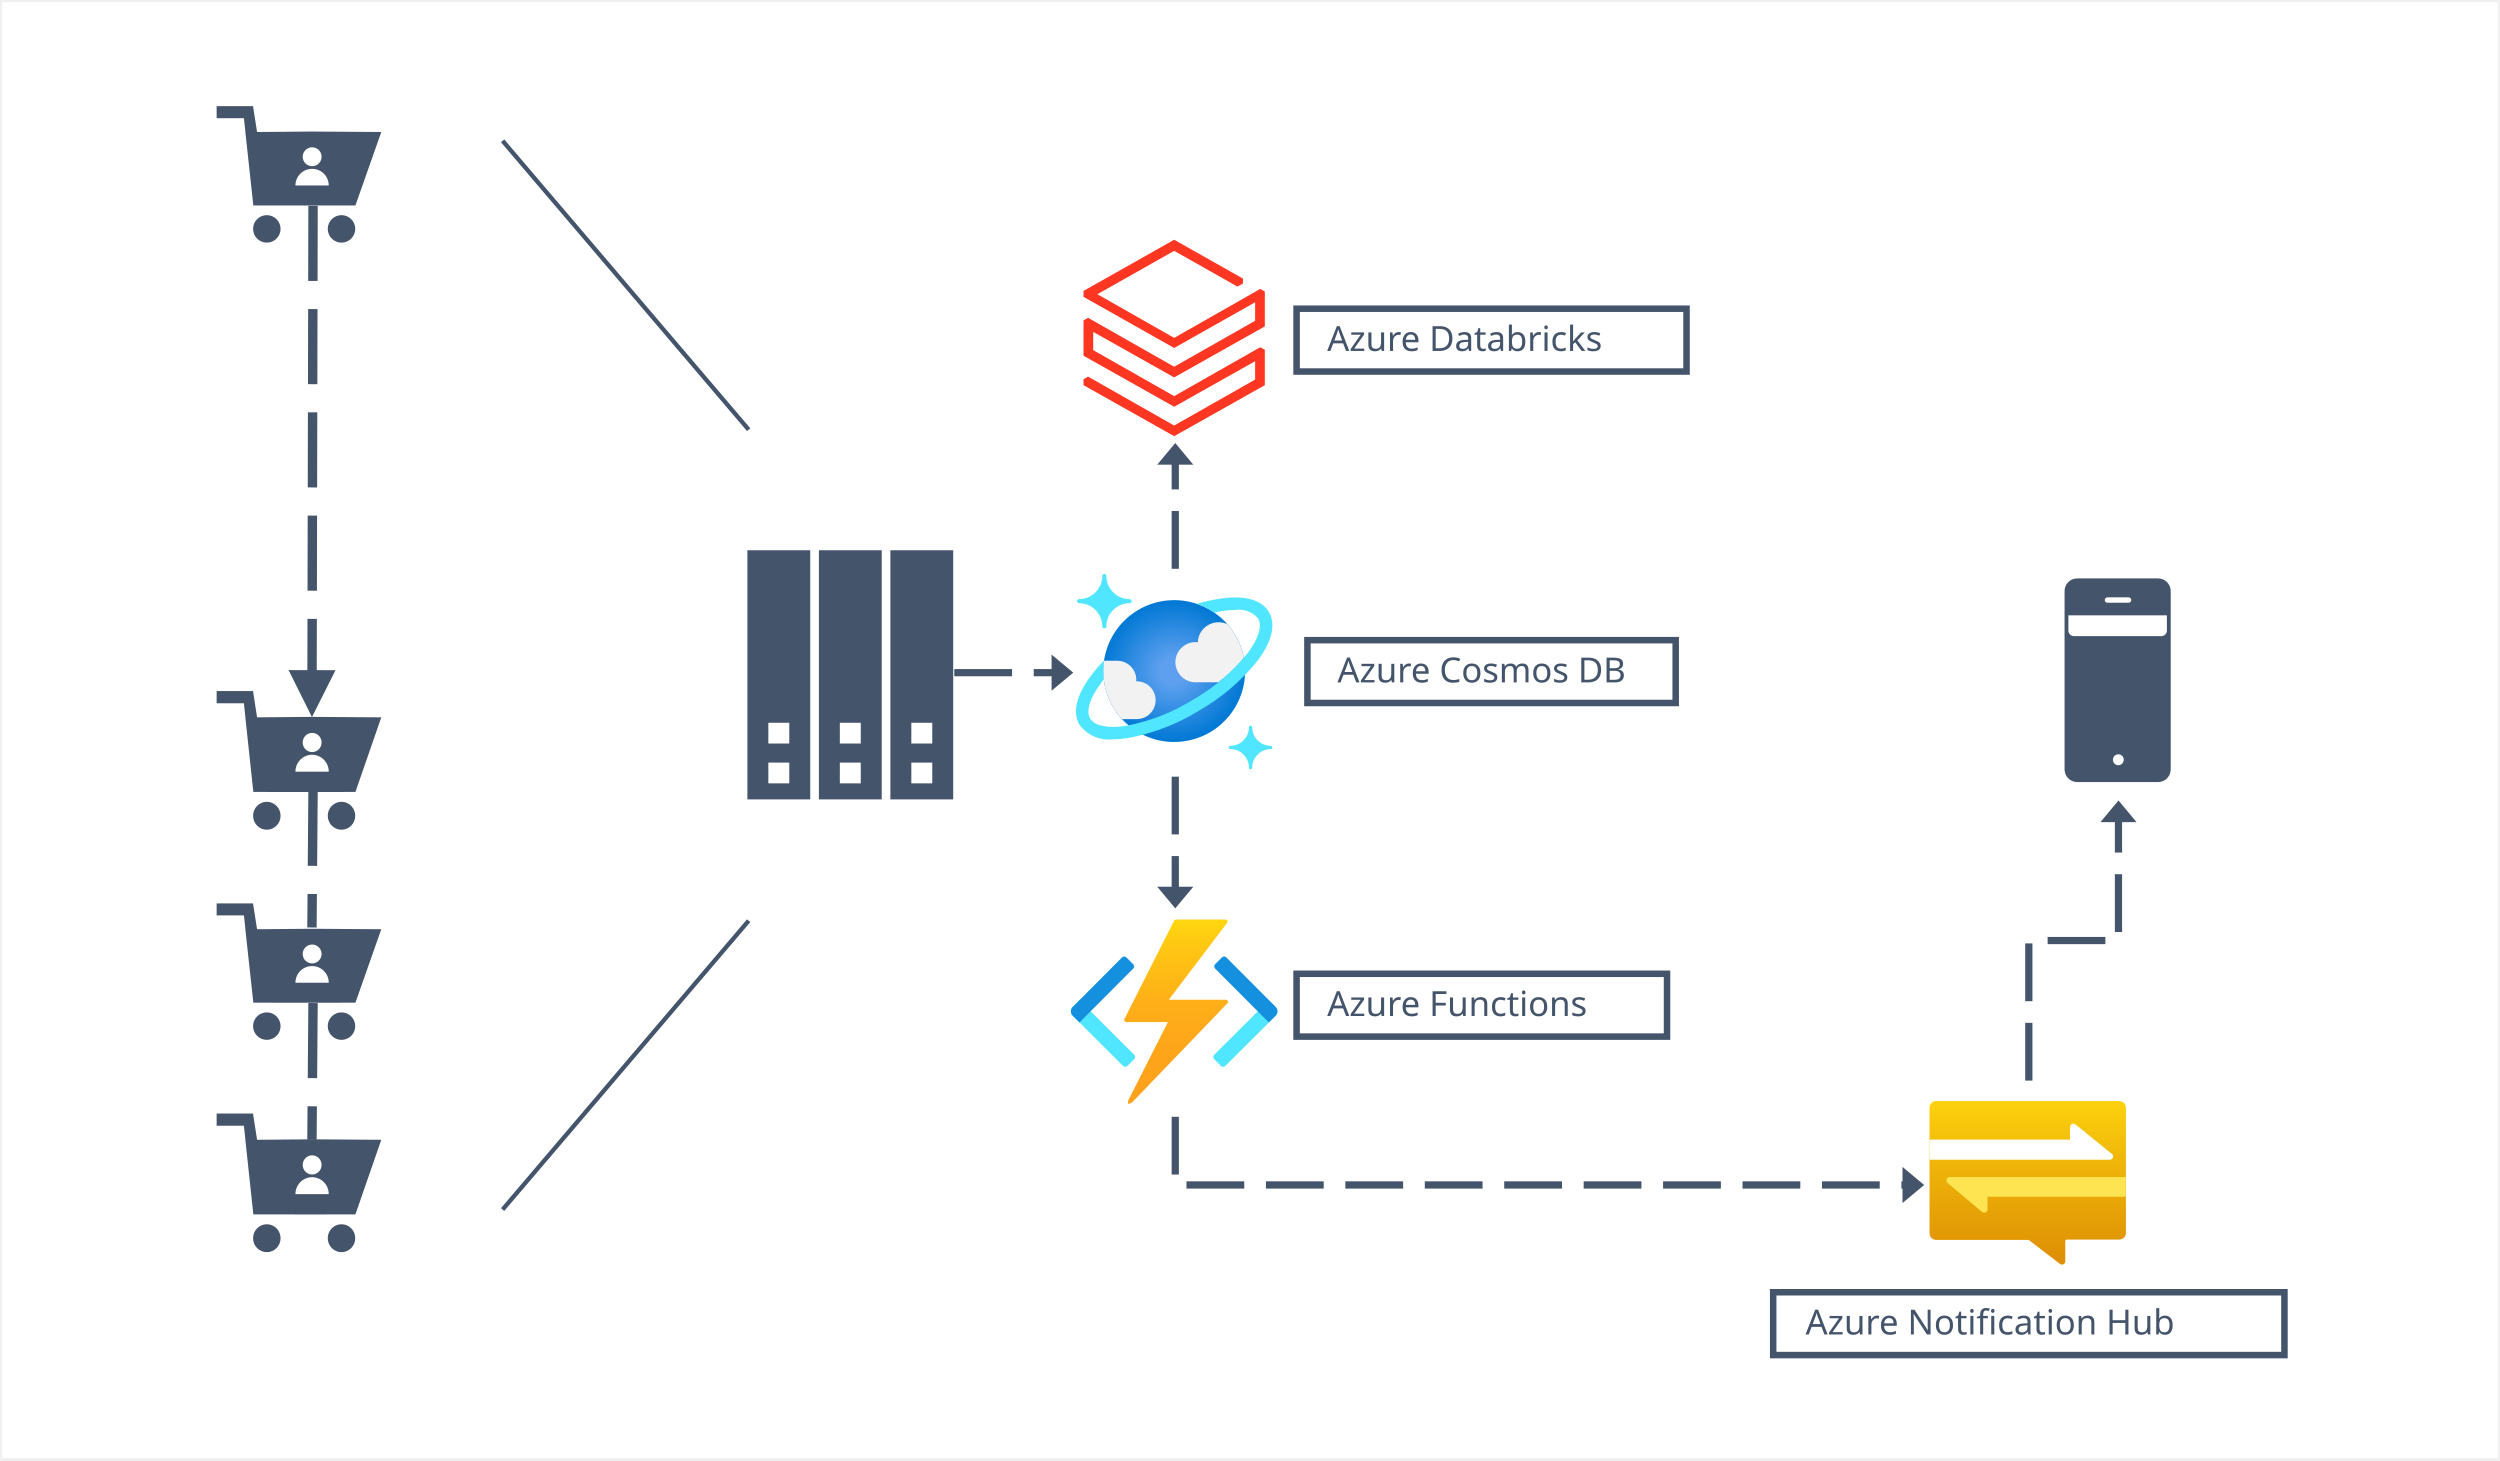
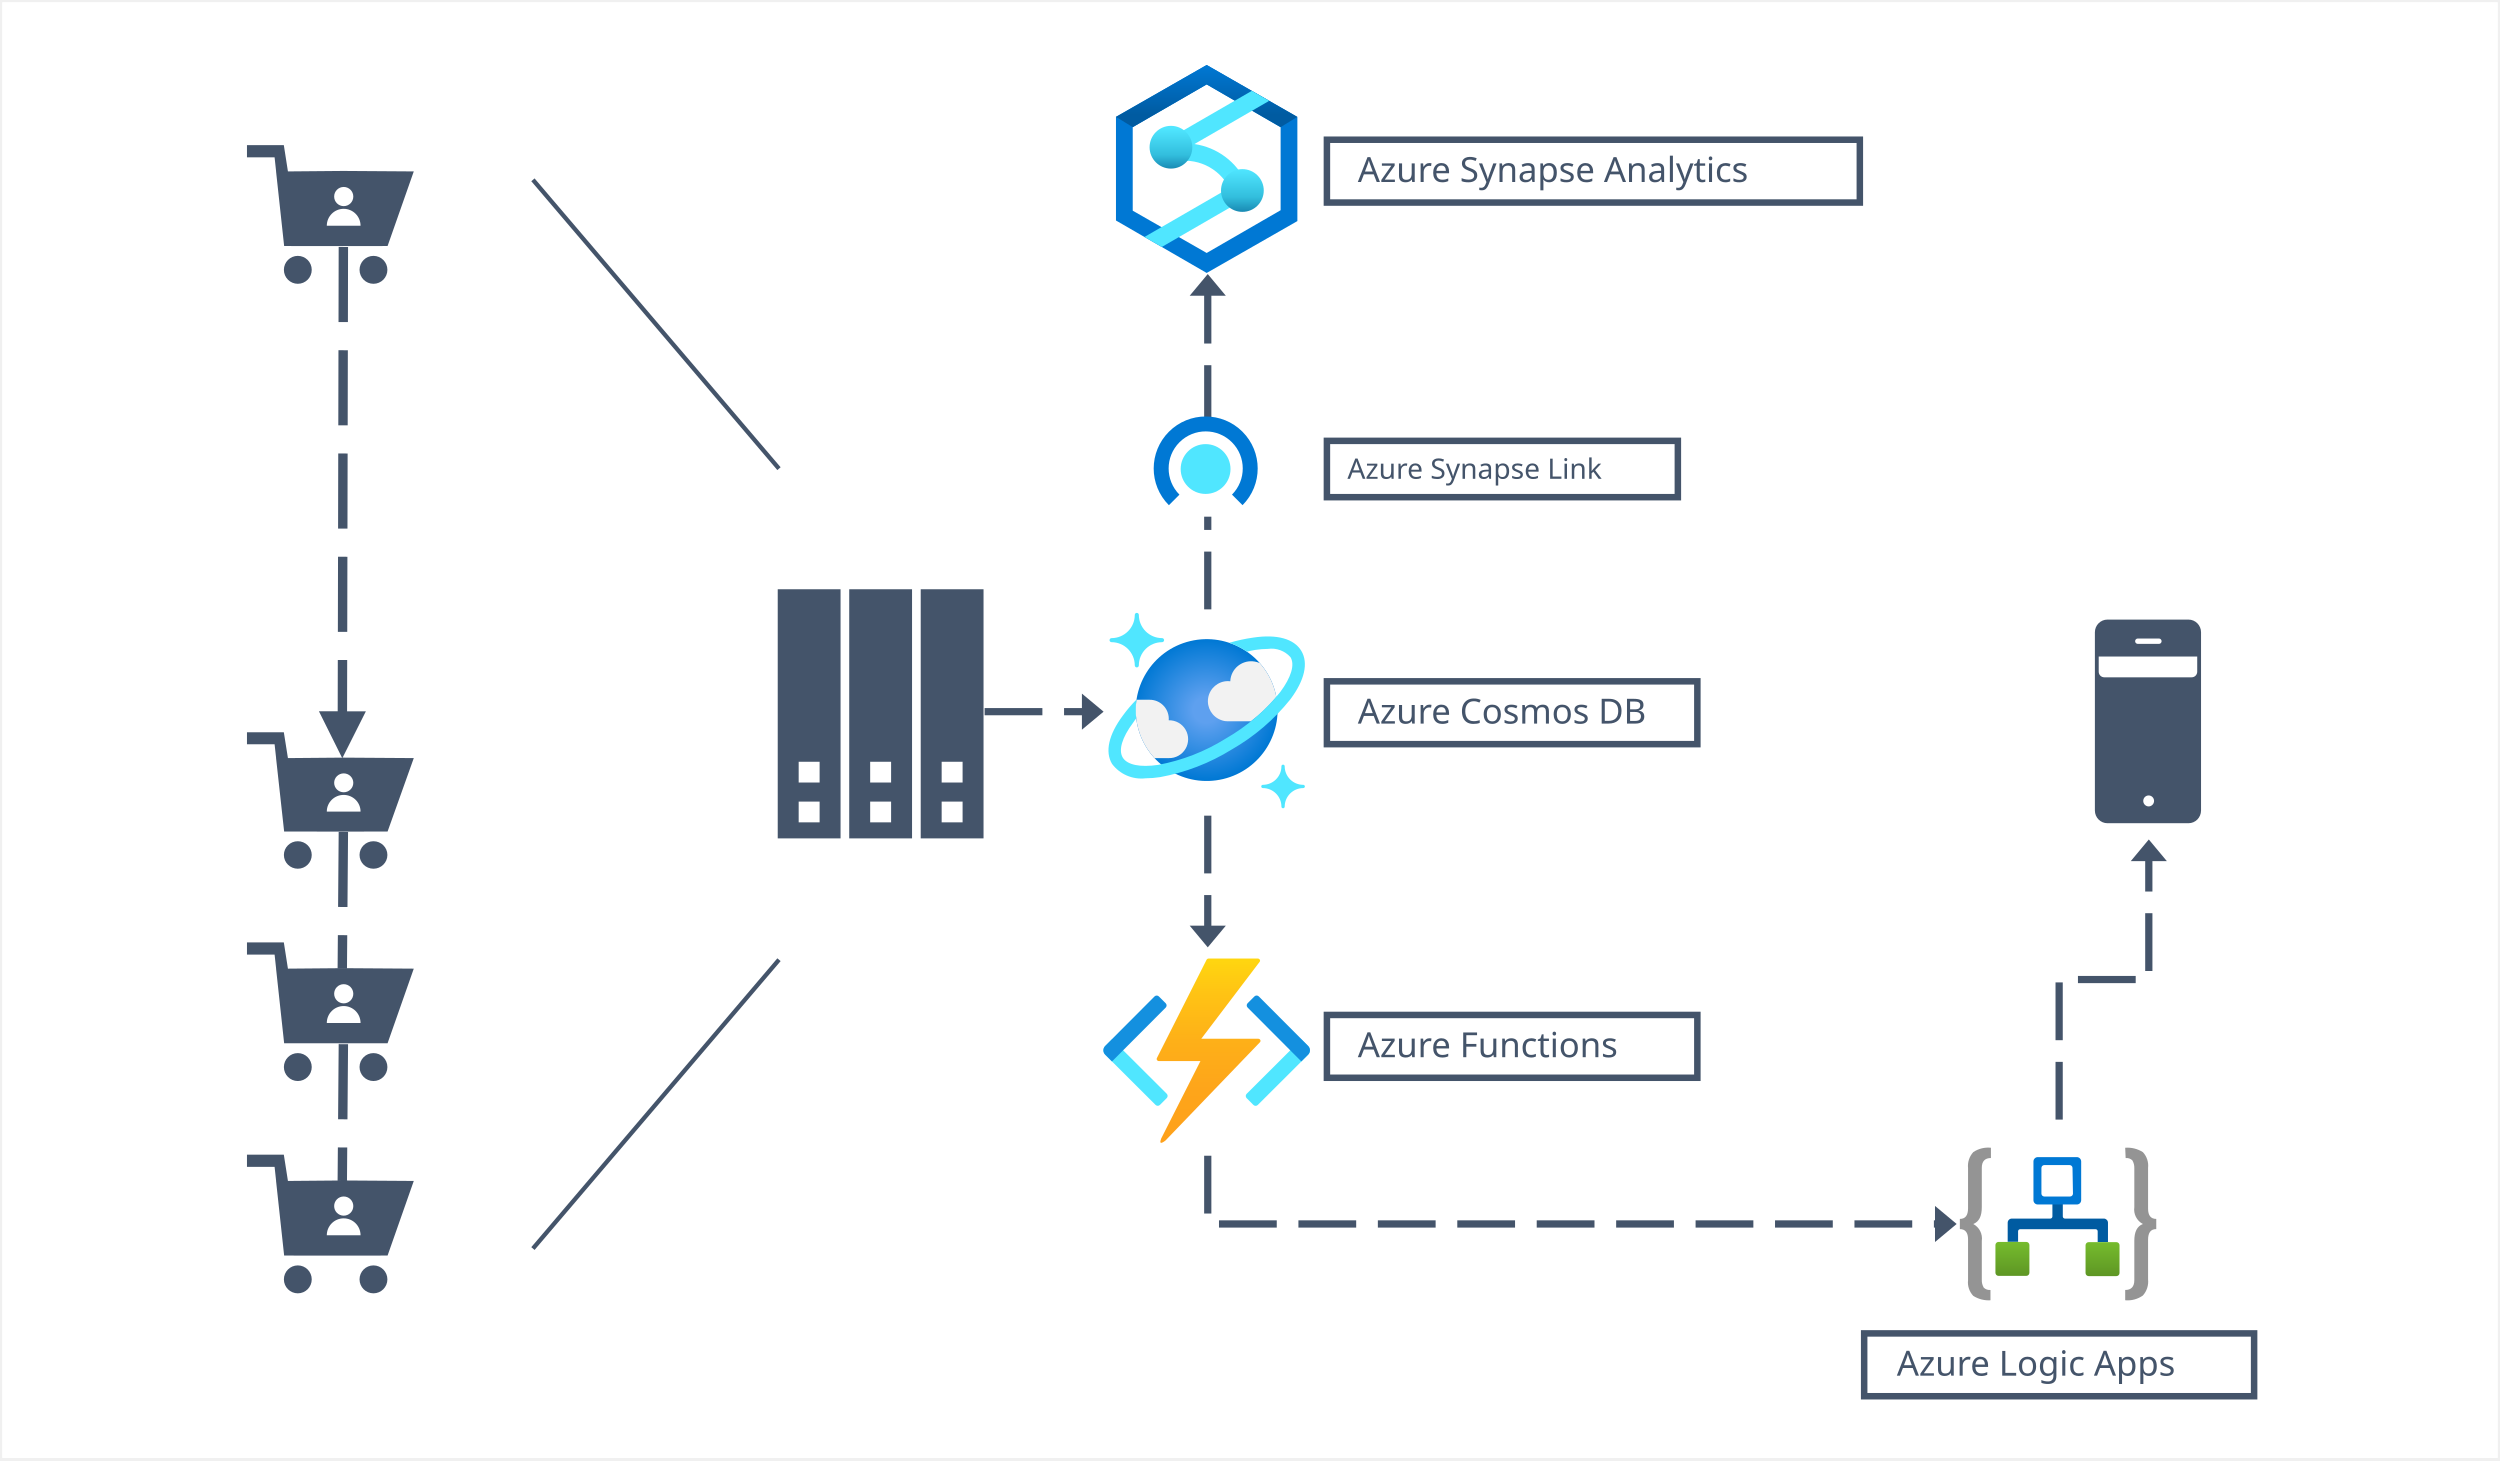
<svg xmlns="http://www.w3.org/2000/svg" overflow="hidden" viewBox="0 0 1154 674">
  <defs>
    <clipPath id="a">
      <path d="M63 23h1154v674H63z" />
    </clipPath>
    <clipPath id="b">
-       <path d="M557 131h96v96h-96z" />
+       <path d="M572 53h96v96h-96z" />
    </clipPath>
    <clipPath id="c">
-       <path d="M557 131h96v96h-96z" />
+       <path d="M572 53h96v96h-96z" />
    </clipPath>
    <clipPath id="d">
-       <path d="M557 131h96v96h-96z" />
-     </clipPath>
-     <clipPath id="e">
-       <path d="M557 442h96v96h-96z" />
-     </clipPath>
-     <clipPath id="f">
-       <path d="M557 442h96v96h-96z" />
+       <path d="M572 53h96v96h-96z" />
    </clipPath>
    <clipPath id="g">
-       <path d="M557 442h96v96h-96z" />
+       <path d="M572 460h96v96h-96z" />
+     </clipPath>
+     <clipPath id="h">
+       <path d="M572 460h96v96h-96z" />
    </clipPath>
    <clipPath id="i">
-       <path d="M557 285h96v96h-96z" />
-     </clipPath>
-     <clipPath id="j">
-       <path d="M557 285h96v96h-96z" />
+       <path d="M572 460h96v96h-96z" />
    </clipPath>
    <clipPath id="k">
-       <path d="M557 285h96v96h-96z" />
+       <path d="M572 303h96v96h-96z" />
+     </clipPath>
+     <clipPath id="l">
+       <path d="M572 303h96v96h-96z" />
    </clipPath>
    <clipPath id="m">
-       <path d="M636.835 325.16c4.2 17.582-6.648 35.24-24.23 39.441-17.582 4.2-35.239-6.648-39.44-24.23-4.2-17.582 6.648-35.24 24.229-39.44 17.582-4.201 35.24 6.647 39.44 24.229z" />
-     </clipPath>
-     <clipPath id="n">
-       <path d="M951 521h96v96h-96z" />
+       <path d="M572 303h96v96h-96z" />
    </clipPath>
    <clipPath id="o">
-       <path d="M951 521h96v96h-96z" />
+       <path d="M651.835 343.16c4.2 17.582-6.648 35.24-24.23 39.441-17.582 4.2-35.239-6.648-39.44-24.23-4.2-17.582 6.648-35.24 24.229-39.44 17.582-4.201 35.24 6.647 39.44 24.229z" />
    </clipPath>
    <clipPath id="p">
-       <path d="M951 521h96v96h-96z" />
+       <path d="M965 540h96v96h-96z" />
    </clipPath>
-     <linearGradient id="h" x1="605.667" x2="605.667" y1="531.904" y2="446.791" gradientUnits="userSpaceOnUse" spreadMethod="pad">
+     <clipPath id="q">
+       <path d="M965 540h96v96h-96z" />
+     </clipPath>
+     <clipPath id="r">
+       <path d="M965 540h96v96h-96z" />
+     </clipPath>
+     <linearGradient id="e" x1="620" x2="620" y1="81.693" y2="53" gradientUnits="userSpaceOnUse" spreadMethod="pad">
+       <stop offset="0" stop-color="#005BA1" />
+       <stop offset=".199" stop-color="#005BA1" />
+       <stop offset="1" stop-color="#0078D4" />
+     </linearGradient>
+     <linearGradient id="f" x1="620" x2="620" y1="120.803" y2="81.197" gradientUnits="userSpaceOnUse" spreadMethod="pad">
+       <stop offset="0" stop-color="#198AB3" />
+       <stop offset=".172" stop-color="#32BEDD" />
+       <stop offset=".5" stop-color="#50E6FF" />
+       <stop offset=".5" stop-color="#4FE4FD" />
+       <stop offset=".5" stop-color="#4BDDF8" />
+       <stop offset=".5" stop-color="#44D2EE" />
+       <stop offset=".5" stop-color="#3AC1E0" />
+       <stop offset=".5" stop-color="#2DABCE" />
+       <stop offset=".5" stop-color="#1D90B8" />
+       <stop offset=".5" stop-color="#198AB3" />
+       <stop offset=".662" stop-color="#32BEDD" />
+       <stop offset=".975" stop-color="#50E6FF" />
+       <stop offset="1" stop-color="#50E6FF" />
+     </linearGradient>
+     <linearGradient id="j" x1="620.667" x2="620.667" y1="549.904" y2="464.791" gradientUnits="userSpaceOnUse" spreadMethod="pad">
      <stop offset="0" stop-color="#FEA11B" />
      <stop offset=".284" stop-color="#FEA51A" />
      <stop offset=".547" stop-color="#FEB018" />
      <stop offset=".8" stop-color="#FFC314" />
      <stop offset="1" stop-color="#FFD70F" />
    </linearGradient>
-     <linearGradient id="q" x1="999" x2="999" y1="525.32" y2="634.493" gradientUnits="userSpaceOnUse" spreadMethod="pad">
-       <stop offset="0" stop-color="#FFD70F" />
-       <stop offset=".34" stop-color="#EEB309" />
-       <stop offset=".77" stop-color="#DC8C03" />
-       <stop offset="1" stop-color="#D57D01" />
+     <linearGradient id="s" x1="991.933" x2="991.933" y1="596.267" y2="611.893" gradientUnits="userSpaceOnUse" spreadMethod="pad">
+       <stop offset="0" stop-color="#76BC2D" />
+       <stop offset="1" stop-color="#5E9624" />
    </linearGradient>
-     <radialGradient id="l" cx="-105.006" cy="-10.409" r="5.954" gradientTransform="matrix(5.52533 0 0 5.47733 1184.94 389.768)" gradientUnits="userSpaceOnUse" spreadMethod="pad">
+     <linearGradient id="t" x1="1033.48" x2="1033.48" y1="596.373" y2="612" gradientUnits="userSpaceOnUse" spreadMethod="pad">
+       <stop offset="0" stop-color="#76BC2D" />
+       <stop offset="1" stop-color="#5E9624" />
+     </linearGradient>
+     <radialGradient id="n" cx="-105.006" cy="-10.409" r="5.954" gradientTransform="matrix(5.52533 0 0 5.47733 1199.94 407.768)" gradientUnits="userSpaceOnUse" spreadMethod="pad">
      <stop offset="0" stop-color="#5EA0EF" />
      <stop offset=".183" stop-color="#5EA0EF" />
      <stop offset="1" stop-color="#0078D4" />
    </radialGradient>
  </defs>
  <g clip-path="url(#a)" transform="translate(-63 -23)">
    <path fill="#FFF" d="M64 24h1152v672H64z" />
-     <path fill="#44546A" d="M205.333 117.995l-.073 34.667 4.333.01.074-34.667zm-.1 47.667l-.074 34.667 4.333.009.074-34.667zm-.102 47.667l-.073 34.666 4.333.009.074-34.666zm-.1 47.666l-.074 34.667 4.333.009.074-34.667zm-.102 47.667l-.054 25.838 4.333.01.055-25.839zm-8.716 23.653L207 354.005l10.88-21.644z" />
-     <path fill="none" stroke="#44546A" stroke-dasharray="34.667 13" stroke-miterlimit="8" stroke-width="4.333" d="M207.5 388l-.5 63.139M207.5 486l-.5 63.14" />
-     <path fill="none" stroke="#44546A" stroke-miterlimit="8" stroke-width="2" d="M295 88l113.579 133.333M295 581.333L408.579 448" />
-     <path fill="#44546A" fill-rule="evenodd" d="M417.667 375.015v9.583h9.666v-9.583zm0-18.385v9.583h9.666v-9.583zM408 277h29v115h-29zM450.667 375.015v9.583h9.666v-9.583zm0-18.385v9.583h9.666v-9.583zM441 277h29v115h-29zM483.667 375.015v9.583h9.666v-9.583zm0-18.385v9.583h9.666v-9.583zM474 277h29v115h-29z" />
+     <path fill="#44546A" d="M219.333 136.995l-.073 34.667 4.333.01.074-34.667zm-.1 47.667l-.074 34.667 4.333.009.074-34.667zm-.102 47.667l-.073 34.666 4.333.009.074-34.666zm-.1 47.666l-.074 34.667 4.333.009.074-34.667zm-.102 47.667l-.054 25.838 4.333.01.055-25.839zm-8.716 23.653L221 373.005l10.88-21.644z" />
+     <path fill="none" stroke="#44546A" stroke-dasharray="34.667 13" stroke-miterlimit="8" stroke-width="4.333" d="M221.5 407l-.5 63.139M221.5 505l-.5 63.14" />
+     <path fill="none" stroke="#44546A" stroke-miterlimit="8" stroke-width="2" d="M309 106l113.579 133.333M309 599.333L422.579 466" />
+     <path fill="#44546A" fill-rule="evenodd" d="M431.667 393.015v9.583h9.666v-9.583zm0-18.385v9.583h9.666v-9.583zM422 295h29v115h-29zM464.667 393.015v9.583h9.666v-9.583zm0-18.385v9.583h9.666v-9.583zM455 295h29v115h-29zM497.667 393.015v9.583h9.666v-9.583zm0-18.385v9.583h9.666v-9.583zM488 295h29v115h-29z" />
    <g clip-path="url(#b)">
      <g clip-path="url(#c)">
        <g clip-path="url(#d)">
-           <path fill="#FF3621" d="M563.16 157.293v2.731L605 183.629l37.365-21.104v8.534L605 192.285l-39.733-22.576-2.107 1.174v16.33L605 210.76l37.365-21.024v8.459L605 219.432l-39.733-22.581-2.107 1.173v2.768L605 224.333l41.84-23.541v-16.347l-2.133-1.162L605 205.859l-37.376-21.238v-8.416L605 197.208l41.84-23.541v-16.118l-2.133-1.168L605 178.963l-35.456-20.15L605 138.787l29.205 16.501 2.555-1.435v-2.25L605 133.667z" />
+           <path fill="#0078D4" d="M620 53l-41.867 23.947v47.84L620 149l41.867-23.947v-48zm34.133 67.04L620 139.773l-34.133-19.525V81.693L620 61.96l34.133 19.787z" />
+           <path fill="url(#e)" d="M620 53l-41.867 23.947 7.734 4.746L620 61.96l34.133 19.733 7.734-4.746L620 53z" />
+           <path fill="#50E6FF" d="M639.947 108.867a3.898 3.898 0 00-1.723-1.526 31.12 31.12 0 00-23.883-17.845l34.544-19.963-8.032-4.608-39.338 22.742a3.999 3.999 0 002.005 7.466c.163-.03.323-.07.48-.122l.667 2.789a23.034 23.034 0 0125.797 11.936l-39.195 22.651 8 4.618 39.216-22.672a3.882 3.882 0 001.291-1.258l.4-.096c-.037-.155-.096-.294-.133-.448a3.92 3.92 0 00-.096-3.664z" />
+           <path fill="url(#f)" d="M636.485 101.069c-5.449 0-9.866 4.418-9.866 9.867 0 5.449 4.417 9.867 9.866 9.867 5.45 0 9.867-4.418 9.867-9.867 0-5.449-4.417-9.867-9.867-9.867zm-32.97-19.978c-5.45 0-9.867 4.417-9.867 9.866 0 5.45 4.417 9.867 9.867 9.867 5.449 0 9.866-4.418 9.866-9.867 0-5.449-4.417-9.866-9.866-9.866z" />
        </g>
      </g>
    </g>
-     <g clip-path="url(#e)">
-       <g clip-path="url(#f)">
-         <g clip-path="url(#g)">
-           <path fill="#50E6FF" d="M586.549 511.894l-3.126 3.134a1.424 1.424 0 01-2.014.003l-23.218-23.153a2.843 2.843 0 01-.006-4.02l3.141-3.149 25.235 25.163c.557.556.558 1.457.003 2.014z" />
-           <path fill="#1490DF" d="M582.938 464.959l3.146 3.137c.557.556.558 1.457.003 2.014l-24.791 24.861-3.15-3.14a2.844 2.844 0 01-.006-4.021l22.792-22.855a1.424 1.424 0 012.006.004z" />
-           <path fill="#50E6FF" d="M648.678 484.73l3.137 3.146a2.842 2.842 0 01-.006 4.02l-23.218 23.153a1.424 1.424 0 01-2.014-.003l-3.122-3.131a1.423 1.423 0 01.003-2.013l25.231-25.16z" />
-           <path fill="#1490DF" d="M651.837 491.817l-3.146 3.137-24.791-24.861a1.424 1.424 0 01.003-2.014l3.146-3.137a1.423 1.423 0 012.014.003l22.791 22.856a2.842 2.842 0 01-.006 4.02z" />
-           <path fill="url(#h)" d="M602.115 494.8h-19.142a1.029 1.029 0 01-1.066-.965c0-.139.033-.276.096-.4l22.949-45.408a1.1 1.1 0 01.992-.566h22.64a1.03 1.03 0 011.067.966.881.881 0 01-.187.533l-26.949 35.525h26.282a1.03 1.03 0 011.067.966.936.936 0 01-.277.65l-43.675 45.435c-.411.245-3.328 2.667-1.899-1.008z" />
+     <g clip-path="url(#g)">
+       <g clip-path="url(#h)">
+         <g clip-path="url(#i)">
+           <path fill="#50E6FF" d="M601.549 529.894l-3.126 3.134a1.424 1.424 0 01-2.014.003l-23.218-23.153a2.843 2.843 0 01-.006-4.02l3.141-3.149 25.235 25.163c.557.556.558 1.457.003 2.014z" />
+           <path fill="#1490DF" d="M597.938 482.959l3.146 3.137c.557.556.558 1.457.003 2.014l-24.791 24.861-3.15-3.14a2.844 2.844 0 01-.006-4.021l22.792-22.855a1.424 1.424 0 012.006.004z" />
+           <path fill="#50E6FF" d="M663.678 502.73l3.137 3.146a2.842 2.842 0 01-.006 4.02l-23.218 23.153a1.424 1.424 0 01-2.014-.003l-3.122-3.131a1.423 1.423 0 01.003-2.013l25.231-25.16z" />
+           <path fill="#1490DF" d="M666.837 509.817l-3.146 3.137-24.791-24.861a1.424 1.424 0 01.003-2.014l3.146-3.137a1.423 1.423 0 012.014.003l22.791 22.856a2.842 2.842 0 01-.006 4.02z" />
+           <path fill="url(#j)" d="M617.115 512.8h-19.142a1.029 1.029 0 01-1.066-.965c0-.139.033-.276.096-.4l22.949-45.408a1.1 1.1 0 01.992-.566h22.64a1.03 1.03 0 011.067.966.881.881 0 01-.187.533l-26.949 35.525h26.282a1.03 1.03 0 011.067.966.936.936 0 01-.277.65l-43.675 45.435c-.411.245-3.328 2.667-1.899-1.008z" />
        </g>
      </g>
    </g>
-     <g clip-path="url(#i)">
-       <g clip-path="url(#j)">
-         <g clip-path="url(#k)">
-           <path fill="#50E6FF" d="M572.755 313.085a.933.933 0 01-.939-.928v-.01c-.009-5.914-4.801-10.706-10.715-10.715a.938.938 0 01-.938-.933c0-.519.42-.939.938-.939 5.916-.009 10.709-4.804 10.715-10.72a.934.934 0 01.928-.939h.011a.933.933 0 01.938.928v.011c.009 5.914 4.801 10.706 10.715 10.715a.934.934 0 01.939.928v.01a.934.934 0 01-.928.939h-.011c-5.915.006-10.709 4.8-10.715 10.715a.943.943 0 01-.938.938zM640.259 378.099a.752.752 0 01-.752-.752 8.581 8.581 0 00-8.571-8.571.752.752 0 01-.752-.747c0-.415.337-.752.752-.752a8.577 8.577 0 008.571-8.57.752.752 0 111.504 0 8.575 8.575 0 008.57 8.57.752.752 0 110 1.504 8.581 8.581 0 00-8.57 8.571.753.753 0 01-.752.747z" />
-           <path fill="url(#l)" d="M636.835 325.16c4.2 17.582-6.648 35.24-24.23 39.441-17.582 4.2-35.239-6.648-39.44-24.23-4.2-17.582 6.648-35.24 24.229-39.44 17.582-4.201 35.24 6.647 39.44 24.229z" />
-           <g fill="#F2F2F2" clip-path="url(#m)">
-             <path d="M587.448 354.947a8.737 8.737 0 10.027-17.467c.025-.248.038-.497.037-.747a8.805 8.805 0 00-8.859-8.725h-6.549a33.34 33.34 0 008.507 26.939zM637.24 326.68c0-.08 0-.16-.037-.235a31.884 31.884 0 00-7.499-15.36 9.786 9.786 0 00-1.541-.48c-5.116-1.459-10.446 1.505-11.905 6.62a9.633 9.633 0 00-.362 2.25c-.354-.041-.71-.064-1.067-.07a9.264 9.264 0 00-3.098 17.995c.919.36 1.898.541 2.885.533h10.827a71.73 71.73 0 0011.797-11.253z" />
+     <g clip-path="url(#k)">
+       <g clip-path="url(#l)">
+         <g clip-path="url(#m)">
+           <path fill="#50E6FF" d="M587.755 331.085a.933.933 0 01-.939-.928v-.01c-.009-5.914-4.801-10.706-10.715-10.715a.938.938 0 01-.938-.933c0-.519.42-.939.938-.939 5.916-.009 10.709-4.804 10.715-10.72a.934.934 0 01.928-.939h.011a.933.933 0 01.938.928v.011c.009 5.914 4.801 10.706 10.715 10.715a.934.934 0 01.939.928v.01a.934.934 0 01-.928.939h-.011c-5.915.006-10.709 4.8-10.715 10.715a.943.943 0 01-.938.938zM655.259 396.099a.752.752 0 01-.752-.752 8.581 8.581 0 00-8.571-8.571.752.752 0 01-.752-.747c0-.415.337-.752.752-.752a8.577 8.577 0 008.571-8.57.752.752 0 111.504 0 8.575 8.575 0 008.57 8.57.752.752 0 110 1.504 8.581 8.581 0 00-8.57 8.571.753.753 0 01-.752.747z" />
+           <path fill="url(#n)" d="M651.835 343.16c4.2 17.582-6.648 35.24-24.23 39.441-17.582 4.2-35.239-6.648-39.44-24.23-4.2-17.582 6.648-35.24 24.229-39.44 17.582-4.201 35.24 6.647 39.44 24.229z" />
+           <g fill="#F2F2F2" clip-path="url(#o)">
+             <path d="M602.448 372.947a8.737 8.737 0 10.027-17.467c.025-.248.038-.497.037-.747a8.805 8.805 0 00-8.859-8.725h-6.549a33.34 33.34 0 008.507 26.939zM652.24 344.68c0-.08 0-.16-.037-.235a31.884 31.884 0 00-7.499-15.36 9.786 9.786 0 00-1.541-.48c-5.116-1.459-10.446 1.505-11.905 6.62a9.633 9.633 0 00-.362 2.25c-.354-.041-.71-.064-1.067-.07a9.264 9.264 0 00-3.098 17.995c.919.36 1.898.541 2.885.533h10.827a71.73 71.73 0 0011.797-11.253z" />
          </g>
-           <path fill="#50E6FF" d="M648.685 305.437c-3.354-5.584-11.2-7.76-22.16-6.128a77.858 77.858 0 00-11.104 2.411 34.434 34.434 0 018.15 4.091c1.285-.283 2.576-.619 3.813-.806a39.969 39.969 0 015.883-.474 11.671 11.671 0 0110.448 3.866c2.042 3.403.32 9.222-4.726 16a89.182 89.182 0 01-25.328 21.606 89.396 89.396 0 01-31.061 12.064c-8.341 1.248-14.304 0-16.347-3.392-2.042-3.392-.32-9.227 4.726-15.974.624-.837.778-1.248 1.488-2.09a33.342 33.342 0 01.138-8.694 61.751 61.751 0 00-6.24 7.318c-6.608 8.837-8.4 16.784-5.05 22.368a16.88 16.88 0 0015.466 6.661 45.028 45.028 0 006.672-.533 95.225 95.225 0 0033.168-12.8 94.984 94.984 0 0026.992-23.104c6.63-8.859 8.422-16.8 5.072-22.39z" />
+           <path fill="#50E6FF" d="M663.685 323.437c-3.354-5.584-11.2-7.76-22.16-6.128a77.858 77.858 0 00-11.104 2.411 34.434 34.434 0 018.15 4.091c1.285-.283 2.576-.619 3.813-.806a39.969 39.969 0 015.883-.474 11.671 11.671 0 0110.448 3.866c2.042 3.403.32 9.222-4.726 16a89.182 89.182 0 01-25.328 21.606 89.396 89.396 0 01-31.061 12.064c-8.341 1.248-14.304 0-16.347-3.392-2.042-3.392-.32-9.227 4.726-15.974.624-.837.778-1.248 1.488-2.09a33.342 33.342 0 01.138-8.694 61.751 61.751 0 00-6.24 7.318c-6.608 8.837-8.4 16.784-5.05 22.368a16.88 16.88 0 0015.466 6.661 45.028 45.028 0 006.672-.533 95.225 95.225 0 0033.168-12.8 94.984 94.984 0 0026.992-23.104c6.63-8.859 8.422-16.8 5.072-22.39z" />
        </g>
      </g>
    </g>
-     <path fill="#FFF" stroke="#44546A" stroke-miterlimit="8" stroke-width="3" d="M666.5 318.5h170v29h-170z" />
-     <text fill="#44546A" font-family="Cascadia Code,Cascadia Code_MSFontService,sans-serif" font-size="16" font-weight="400" transform="translate(680.343 338)">
+     <path fill="#FFF" stroke="#44546A" stroke-miterlimit="8" stroke-width="3" d="M675.5 337.5h171v29h-171z" />
+     <text fill="#44546A" font-family="Cascadia Code,Cascadia Code_MSFontService,sans-serif" font-size="16" font-weight="400" transform="translate(689.767 357)">
      Azure Cosmos DB
    </text>
-     <path fill="#FFF" stroke="#44546A" stroke-miterlimit="8" stroke-width="3" d="M661.5 472.5h171v29h-171z" />
-     <text fill="#44546A" font-family="Cascadia Code,Cascadia Code_MSFontService,sans-serif" font-size="16" font-weight="400" transform="translate(675.631 492)">
+     <path fill="#FFF" stroke="#44546A" stroke-miterlimit="8" stroke-width="3" d="M675.5 491.5h171v29h-171z" />
+     <text fill="#44546A" font-family="Cascadia Code,Cascadia Code_MSFontService,sans-serif" font-size="16" font-weight="400" transform="translate(689.767 511)">
      Azure Functions
    </text>
-     <path fill="#FFF" stroke="#44546A" stroke-miterlimit="8" stroke-width="3" d="M661.5 165.5h180v29h-180z" />
-     <text fill="#44546A" font-family="Cascadia Code,Cascadia Code_MSFontService,sans-serif" font-size="16" font-weight="400" transform="translate(675.631 185)">
-       Azure Databricks
+     <path fill="#FFF" stroke="#44546A" stroke-miterlimit="8" stroke-width="3" d="M675.5 87.5h246v29h-246z" />
+     <text fill="#44546A" font-family="Cascadia Code,Cascadia Code_MSFontService,sans-serif" font-size="16" font-weight="400" transform="translate(689.767 107)">
+       Azure Synapse Analytics
    </text>
-     <g clip-path="url(#n)">
-       <g clip-path="url(#o)">
-         <g clip-path="url(#p)">
-           <path fill="url(#q)" d="M1044.33 534.333v57.76a3.09 3.09 0 01-3.09 3.094h-24.16a.75.75 0 00-.75.746v9.334c0 .824-.68 1.487-1.5 1.48a1.507 1.507 0 01-.9-.307l-14.503-11.093h-42.614a3.094 3.094 0 01-3.146-3.04V534.333a3.092 3.092 0 013.093-3.093H1041.19a3.094 3.094 0 013.14 3.04v.053z" />
-           <path fill="#FFE452" d="M961.933 569l16 13.44a1.546 1.546 0 002.507-1.173V575.4h63.79v-9.067h-81.337a1.547 1.547 0 00-.96 2.667z" />
-           <path fill="#FFF" d="M1037.61 555.453l-16.58-13.44a1.556 1.556 0 00-2.18.252c-.2.263-.32.586-.33.922v5.866h-64.853v9.28h82.983c.85.11 1.63-.488 1.74-1.335a1.55 1.55 0 00-.78-1.545z" />
+     <g clip-path="url(#p)">
+       <g clip-path="url(#q)">
+         <g clip-path="url(#r)">
+           <path fill="#949494" d="M982.013 623.2a13.279 13.279 0 01-8.16-2.027 9.069 9.069 0 01-2.4-7.253v-18.827c0-3.093-1.226-4.746-3.786-4.746v-4.694c2.56 0 3.786-1.653 3.786-4.906V562.24a9.548 9.548 0 012.4-7.413 12.217 12.217 0 018.16-2.027v4.747c-2.72 0-4.213 1.44-4.213 4.533v18.133c0 4.16-1.227 6.72-3.947 7.787a7.574 7.574 0 013.947 7.787v17.973a6.666 6.666 0 00.907 3.627 3.946 3.946 0 003.093 1.066v4.747zM1043.99 552.8c2.86-.226 5.73.485 8.16 2.027a9.09 9.09 0 012.4 7.253v18.827c0 3.093 1.22 4.746 3.78 4.746v4.694c-2.56 0-3.78 1.653-3.78 4.906v18.294a9.62 9.62 0 01-2.4 7.466 12.16 12.16 0 01-8.16 2.187v-4.747c2.72 0 4.21-1.44 4.21-4.533v-18.133c0-4.16 1.23-6.72 3.95-7.787a7.58 7.58 0 01-3.95-7.787V562.24a6.6 6.6 0 00-.91-3.627 3.925 3.925 0 00-3.09-1.066z" />
+           <path fill="#005BA1" d="M1015.19 584.533v-6.773h-4.8v6.773a.96.96 0 01-.96.96h-17.763a1.92 1.92 0 00-1.92 1.92v8.8h4.8v-4.853a.96.96 0 01.906-.96h34.877c.53 0 .96.43.96.96v4.96h4.75v-8.907c0-1.04-.83-1.891-1.87-1.92h-18.02a.96.96 0 01-.96-.96z" />
+           <path fill="#0078D4" d="M1021.59 557.12h-17.92c-1.1 0-2 .875-2.03 1.973v17.92c0 1.09.88 1.974 1.97 1.974h17.98a1.973 1.973 0 002.07-1.864c.01-.037.01-.073.01-.11v-17.92a2.027 2.027 0 00-2.08-1.973zm-1.71 16.907c-.03.715-.62 1.28-1.33 1.28h-11.9c-.71 0-1.3-.565-1.33-1.28v-11.894c0-.736.6-1.333 1.33-1.333h11.68c.74 0 1.34.597 1.34 1.333z" />
+           <path fill="url(#s)" d="M998.333 596.267c.796 0 1.44.644 1.44 1.44v12.8a1.44 1.44 0 01-1.44 1.44h-12.8a1.44 1.44 0 01-1.44-1.44v-12.8c0-.796.645-1.44 1.44-1.44z" />
+           <path fill="url(#t)" d="M1039.93 596.373c.8 0 1.44.645 1.44 1.44v12.8c0 .796-.64 1.44-1.44 1.44h-12.8c-.79 0-1.44-.644-1.44-1.44v-12.8c0-.795.65-1.44 1.44-1.44z" />
        </g>
      </g>
    </g>
-     <path fill="#FFF" stroke="#44546A" stroke-miterlimit="8" stroke-width="3" d="M881.5 619.5h236v29h-236z" />
-     <text fill="#44546A" font-family="Cascadia Code,Cascadia Code_MSFontService,sans-serif" font-size="16" font-weight="400" transform="translate(896.44 639)">
-       Azure Notification Hub
+     <path fill="#FFF" stroke="#44546A" stroke-miterlimit="8" stroke-width="3" d="M923.5 638.5h180v29h-180z" />
+     <text fill="#44546A" font-family="Cascadia Code,Cascadia Code_MSFontService,sans-serif" font-size="16" font-weight="400" transform="translate(938.577 658)">
+       Azure Logic Apps
    </text>
-     <path fill="#44546A" d="M503.5 331.833h26.667v3.334H503.5zm36.667 0h9.91v3.334h-9.91zm8.243-6.666l10 8.333-10 8.333zM607.167 285.558v-26.667h-3.334v26.667zm0-36.667v-13.057h-3.334v13.057zm6.666-11.39l-8.333-10-8.333 10zM607.167 381.5v26.667h-3.334V381.5zm0 36.667v15.802h-3.334v-15.802zm6.666 14.135l-8.333 10-8.333-10zM603.833 538.5v26.667h3.334V538.5zm6.85 33.15h26.668v-3.334h-26.667zm36.668 0h26.666v-3.334H647.35zm36.666 0h26.667v-3.334h-26.667zm36.667 0h26.666v-3.334h-26.666zm36.666 0h26.667v-3.334H757.35zm36.667 0h26.667v-3.334h-26.667zm36.667 0h26.666v-3.334h-26.666zm36.666 0h26.667v-3.334H867.35zm36.667 0h26.667v-3.334h-26.667zm36.667 0h2.176v-3.334h-2.176zm.509 6.666l10-8.333-10-8.333z" />
-     <path fill="#44546A" fill-rule="evenodd" d="M1040.82 371.179c-1.371 0-2.498 1.125-2.498 2.53 0 1.39 1.127 2.531 2.499 2.531 1.371 0 2.498-1.14 2.498-2.53s-1.11-2.531-2.498-2.531zm-23.054-64.13v7.015c0 1.425 1.14 2.58 2.548 2.58h40.372c1.407 0 2.548-1.155 2.548-2.58v-7.016zm17.975-8.313a1.242 1.242 0 000 2.48h9.846c.67 0 1.208-.562 1.208-1.24 0-.678-.555-1.24-1.225-1.24zM1021.796 290h37.408c3.2 0 5.796 2.63 5.796 5.872v82.24c0 3.258-2.596 5.888-5.796 5.888h-37.408c-3.2 0-5.796-2.63-5.796-5.872v-82.256c0-3.242 2.596-5.872 5.796-5.872z" />
-     <path fill="#44546A" d="M997.833 521.812v-26.666h3.337v26.666zm0-36.666v-26.667h3.337v26.667zm10.347-29.656h26.66v3.333h-26.66zm31.04-2.287v-26.667h3.34v26.667zm0-36.667v-15.703h3.34v15.703zm-6.66-14.036l8.33-10 8.33 10z" />
-     <path fill="#44546A" fill-rule="evenodd" d="M220.634 393.11c3.504 0 6.344 2.885 6.344 6.445 0 3.56-2.84 6.445-6.344 6.445-3.504 0-6.344-2.885-6.344-6.445 0-3.56 2.84-6.445 6.344-6.445zm-34.467 0c3.504 0 6.344 2.885 6.344 6.445 0 3.56-2.84 6.445-6.344 6.445-3.504 0-6.344-2.885-6.344-6.445 0-3.56 2.84-6.445 6.344-6.445zm20.893-21.719c-4.249 0-7.69 3.495-7.69 7.813h15.381c0-4.318-3.441-7.813-7.691-7.813zm.024-10.094c-2.407 0-4.359 1.983-4.359 4.429s1.952 4.429 4.359 4.429c2.408 0 4.36-1.983 4.36-4.429s-1.952-4.429-4.36-4.429zM163 342h16.794l1.869 12.126 25.184-.221 32.153.221-11.937 34.44-19.721.024-27.405-.024-3.682-34.44h.02l-.686-6.487H163V342zM220.634 122.312a6.344 6.344 0 110 12.688 6.344 6.344 0 110-12.688zm-34.467 0a6.344 6.344 0 110 12.688 6.344 6.344 0 110-12.688zm20.893-21.38a7.687 7.687 0 00-7.69 7.69h15.381c0-4.25-3.441-7.69-7.691-7.69zm.024-9.936a4.36 4.36 0 10.002 8.72 4.36 4.36 0 00-.002-8.72zM163 72h16.794l1.869 11.936 25.184-.217 32.153.217-11.937 33.902-19.721.024-27.405-.024-3.682-33.902h.02l-.686-6.385H163V72zM220.634 490.312a6.344 6.344 0 110 12.688 6.344 6.344 0 110-12.688zm-34.467 0a6.344 6.344 0 110 12.688 6.344 6.344 0 110-12.688zm20.893-21.38a7.687 7.687 0 00-7.69 7.69h15.381c0-4.25-3.441-7.69-7.691-7.69zm.024-9.936a4.36 4.36 0 10.001 8.72 4.36 4.36 0 00-.001-8.72zM163 440h16.794l1.869 11.936 25.184-.217 32.153.217-11.937 33.902-19.721.024-27.405-.024-3.682-33.902h.02l-.686-6.385H163V440zM220.634 588.11c3.504 0 6.344 2.885 6.344 6.445 0 3.56-2.84 6.445-6.344 6.445-3.504 0-6.344-2.885-6.344-6.445 0-3.56 2.84-6.445 6.344-6.445zm-34.467 0c3.504 0 6.344 2.885 6.344 6.445 0 3.56-2.84 6.445-6.344 6.445-3.504 0-6.344-2.885-6.344-6.445 0-3.56 2.84-6.445 6.344-6.445zm20.893-21.719c-4.249 0-7.69 3.495-7.69 7.813h15.381c0-4.318-3.441-7.813-7.691-7.813zm.024-10.094c-2.407 0-4.359 1.983-4.359 4.429s1.952 4.429 4.359 4.429c2.408 0 4.36-1.983 4.36-4.429s-1.952-4.429-4.36-4.429zM163 537h16.794l1.869 12.126 25.184-.221 32.153.221-11.937 34.44-19.721.024-27.405-.024-3.682-34.44h.02l-.686-6.487H163V537z" />
+     <path fill="#44546A" d="M517.5 349.833h26.667v3.334H517.5zm36.667 0h9.91v3.334h-9.91zm8.243-6.666l10 8.333-10 8.333z" />
+     <path fill="none" stroke="#44546A" stroke-dasharray="26.667 10" stroke-miterlimit="8" stroke-width="3.333" d="M620.5 304.281V261.5" />
+     <path fill="#44546A" d="M622.167 399.5v26.667h-3.334V399.5zm0 36.667v15.802h-3.334v-15.802zm6.666 14.135l-8.333 10-8.333-10zM618.833 556.5v26.667h3.334V556.5zm6.85 33.15h26.668v-3.334h-26.667zm36.668 0h26.666v-3.334H662.35zm36.666 0h26.667v-3.334h-26.667zm36.667 0h26.666v-3.334h-26.666zm36.666 0h26.667v-3.334H772.35zm36.667 0h26.667v-3.334h-26.667zm36.667 0h26.666v-3.334h-26.666zm36.666 0h26.667v-3.334H882.35zm36.667 0h26.667v-3.334h-26.667zm36.667 0h2.176v-3.334h-2.176zm.509 6.666l10-8.333-10-8.333z" />
+     <path fill="#44546A" fill-rule="evenodd" d="M1054.82 390.179c-1.371 0-2.498 1.125-2.498 2.53 0 1.39 1.127 2.531 2.499 2.531 1.371 0 2.498-1.14 2.498-2.53s-1.11-2.531-2.498-2.531zm-23.054-64.13v7.015c0 1.425 1.14 2.58 2.548 2.58h40.372c1.407 0 2.548-1.155 2.548-2.58v-7.016zm17.975-8.313a1.242 1.242 0 000 2.48h9.846c.67 0 1.208-.562 1.208-1.24 0-.678-.555-1.24-1.225-1.24zM1035.796 309h37.408c3.2 0 5.796 2.63 5.796 5.872v82.24c0 3.258-2.596 5.888-5.796 5.888h-37.408c-3.2 0-5.796-2.63-5.796-5.872v-82.256c0-3.242 2.596-5.872 5.796-5.872z" />
+     <path fill="#44546A" d="M1011.83 539.812v-26.666h3.34v26.666zm0-36.666v-26.667h3.34v26.667zm10.35-29.656h26.66v3.333h-26.66zm31.04-2.287v-26.667h3.34v26.667zm0-36.667v-15.703h3.34v15.703zm-6.66-14.036l8.33-10 8.33 10z" />
+     <path fill="#44546A" fill-rule="evenodd" d="M235.392 411.312c3.55 0 6.428 2.84 6.428 6.344 0 3.504-2.878 6.344-6.428 6.344-3.549 0-6.427-2.84-6.427-6.344 0-3.504 2.878-6.344 6.427-6.344zm-34.92 0c3.55 0 6.427 2.84 6.427 6.344 0 3.504-2.877 6.344-6.427 6.344s-6.428-2.84-6.428-6.344c0-3.504 2.878-6.344 6.428-6.344zm21.168-21.38c-4.305 0-7.791 3.44-7.791 7.69h15.582c0-4.25-3.485-7.69-7.791-7.69zm.024-9.936c-2.439 0-4.417 1.952-4.417 4.36 0 2.407 1.978 4.359 4.417 4.359s4.417-1.952 4.417-4.359c0-2.408-1.978-4.36-4.417-4.36zM177 361h17.015l1.894 11.936 25.515-.217 32.576.217-12.094 33.902-19.981.024-27.765-.024-3.731-33.902h.021l-.696-6.385H177V361zM235.392 141.11c3.55 0 6.428 2.885 6.428 6.445 0 3.56-2.878 6.445-6.428 6.445-3.549 0-6.427-2.885-6.427-6.445 0-3.56 2.878-6.445 6.427-6.445zm-34.92 0c3.55 0 6.427 2.885 6.427 6.445 0 3.56-2.877 6.445-6.427 6.445s-6.428-2.885-6.428-6.445c0-3.56 2.878-6.445 6.428-6.445zm21.168-21.719c-4.305 0-7.791 3.495-7.791 7.813h15.582c0-4.318-3.485-7.813-7.791-7.813zm.024-10.094a4.423 4.423 0 00-4.417 4.429 4.423 4.423 0 004.417 4.429 4.423 4.423 0 004.417-4.429 4.423 4.423 0 00-4.417-4.429zM177 90h17.015l1.894 12.126 25.515-.221 32.576.221-12.094 34.44-19.981.024-27.765-.024-3.731-34.44h.021l-.696-6.487H177V90zM235.392 509.11c3.55 0 6.428 2.885 6.428 6.445 0 3.56-2.878 6.445-6.428 6.445-3.549 0-6.427-2.885-6.427-6.445 0-3.56 2.878-6.445 6.427-6.445zm-34.92 0c3.55 0 6.427 2.885 6.427 6.445 0 3.56-2.877 6.445-6.427 6.445s-6.428-2.885-6.428-6.445c0-3.56 2.878-6.445 6.428-6.445zm21.168-21.719c-4.305 0-7.791 3.495-7.791 7.813h15.582c0-4.318-3.485-7.813-7.791-7.813zm.024-10.094a4.423 4.423 0 00-4.417 4.429 4.423 4.423 0 004.417 4.429 4.423 4.423 0 004.417-4.429 4.423 4.423 0 00-4.417-4.429zM177 458h17.015l1.894 12.126 25.515-.221 32.576.221-12.094 34.44-19.981.024-27.765-.024-3.731-34.44h.021l-.696-6.487H177V458zM235.392 607.11c3.55 0 6.428 2.885 6.428 6.445 0 3.56-2.878 6.445-6.428 6.445-3.549 0-6.427-2.885-6.427-6.445 0-3.56 2.878-6.445 6.427-6.445zm-34.92 0c3.55 0 6.427 2.885 6.427 6.445 0 3.56-2.877 6.445-6.427 6.445s-6.428-2.885-6.428-6.445c0-3.56 2.878-6.445 6.428-6.445zm21.168-21.719c-4.305 0-7.791 3.495-7.791 7.813h15.582c0-4.318-3.485-7.813-7.791-7.813zm.024-10.094a4.423 4.423 0 00-4.417 4.429 4.423 4.423 0 004.417 4.429 4.423 4.423 0 004.417-4.429 4.423 4.423 0 00-4.417-4.429zM177 556h17.015l1.894 12.126 25.515-.221 32.576.221-12.094 34.44-19.981.024-27.765-.024-3.731-34.44h.021l-.696-6.487H177V556z" />
+     <path fill="#44546A" d="M622.167 218.246v-26.667h-3.334v26.667zm0-36.667v-23.746h-3.334v23.746zm6.666-22.079l-8.333-10-8.333 10z" />
+     <path fill="#FFF" fill-rule="evenodd" d="M598 239.5c0-11.874 9.626-21.5 21.5-21.5s21.5 9.626 21.5 21.5-9.626 21.5-21.5 21.5-21.5-9.626-21.5-21.5z" />
+     <path fill="#0078D4" fill-rule="evenodd" d="M631.651 227.147c-6.686-6.686-17.515-6.687-24.202 0-6.668 6.668-6.668 17.497-.018 24.184l-4.87 4.87c-9.357-9.358-9.357-24.548.019-33.924 9.375-9.375 24.565-9.375 33.94 0 9.358 9.358 9.376 24.53.037 33.905l-4.87-4.87c6.633-6.667 6.632-17.497-.036-24.165z" />
+     <path fill="#50E6FF" fill-rule="evenodd" d="M608 239.5c0-6.351 5.149-11.5 11.5-11.5s11.5 5.149 11.5 11.5-5.149 11.5-11.5 11.5-11.5-5.149-11.5-11.5z" />
+     <path fill="#FFF" stroke="#44546A" stroke-miterlimit="8" stroke-width="3" d="M675.5 226.5h162v26h-162z" />
+     <text fill="#44546A" font-family="Cascadia Code,Cascadia Code_MSFontService,sans-serif" font-size="13" font-weight="400" transform="translate(684.967 244)">
+       Azure Synapse Link
+     </text>
  </g>
</svg>
